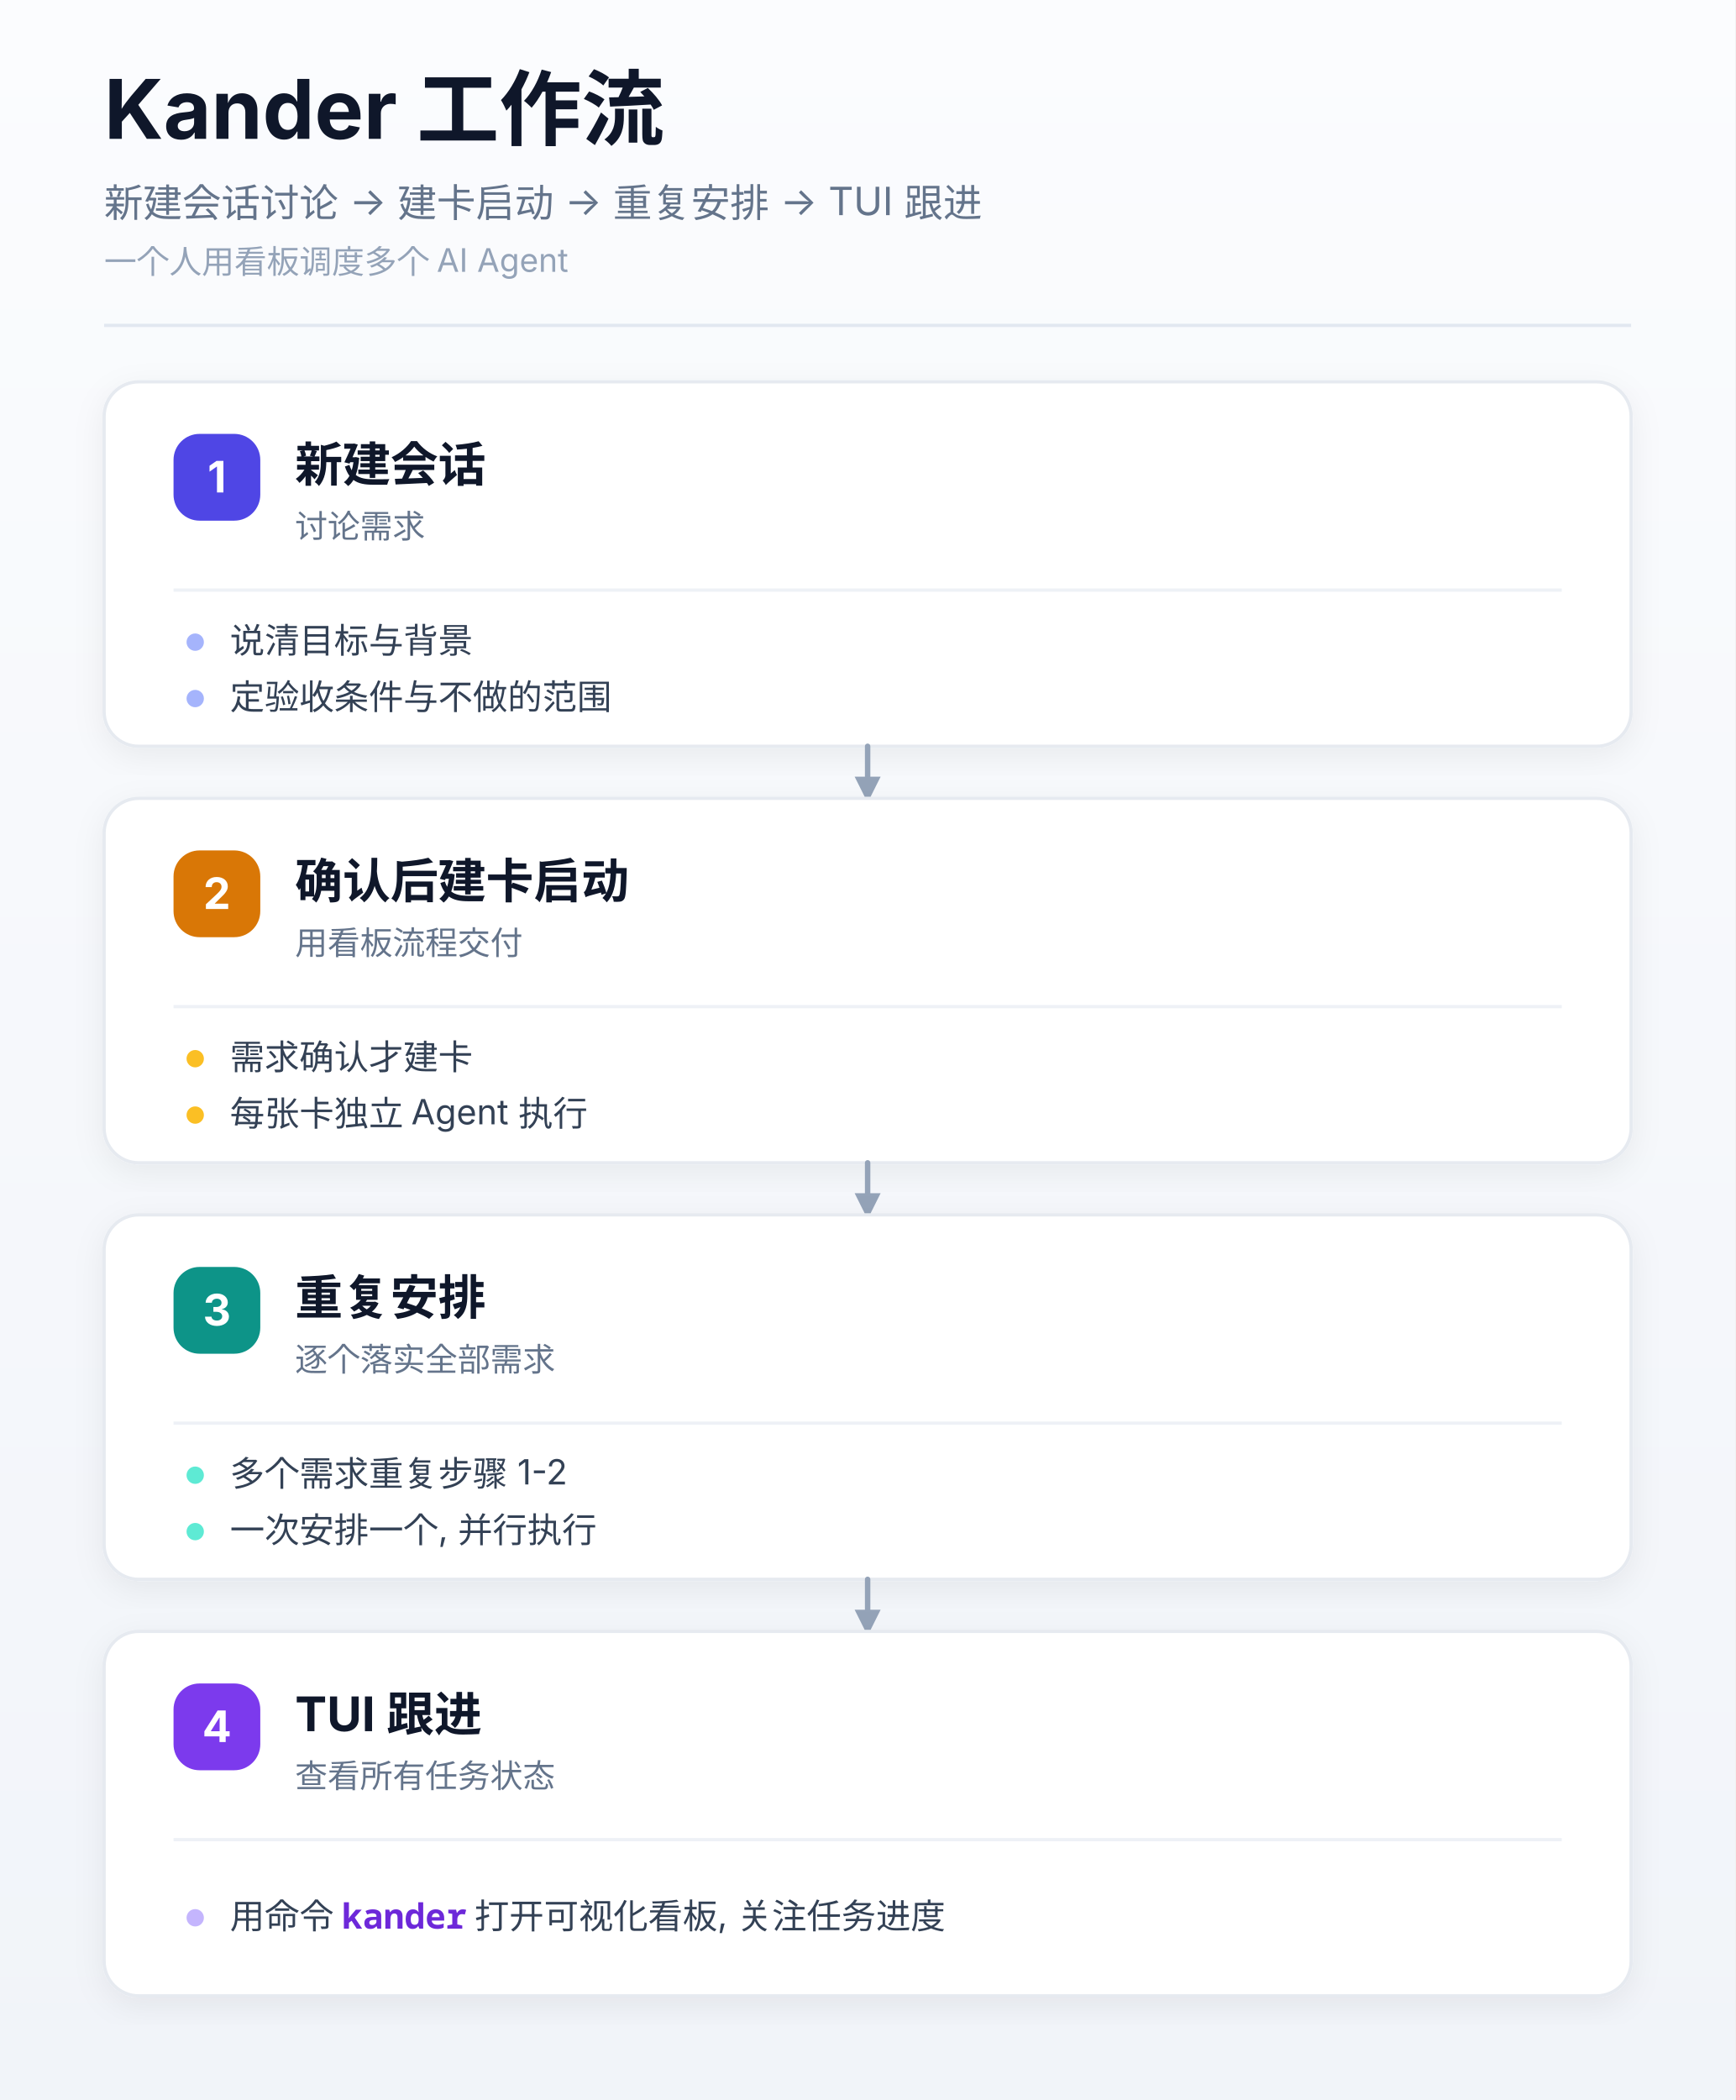
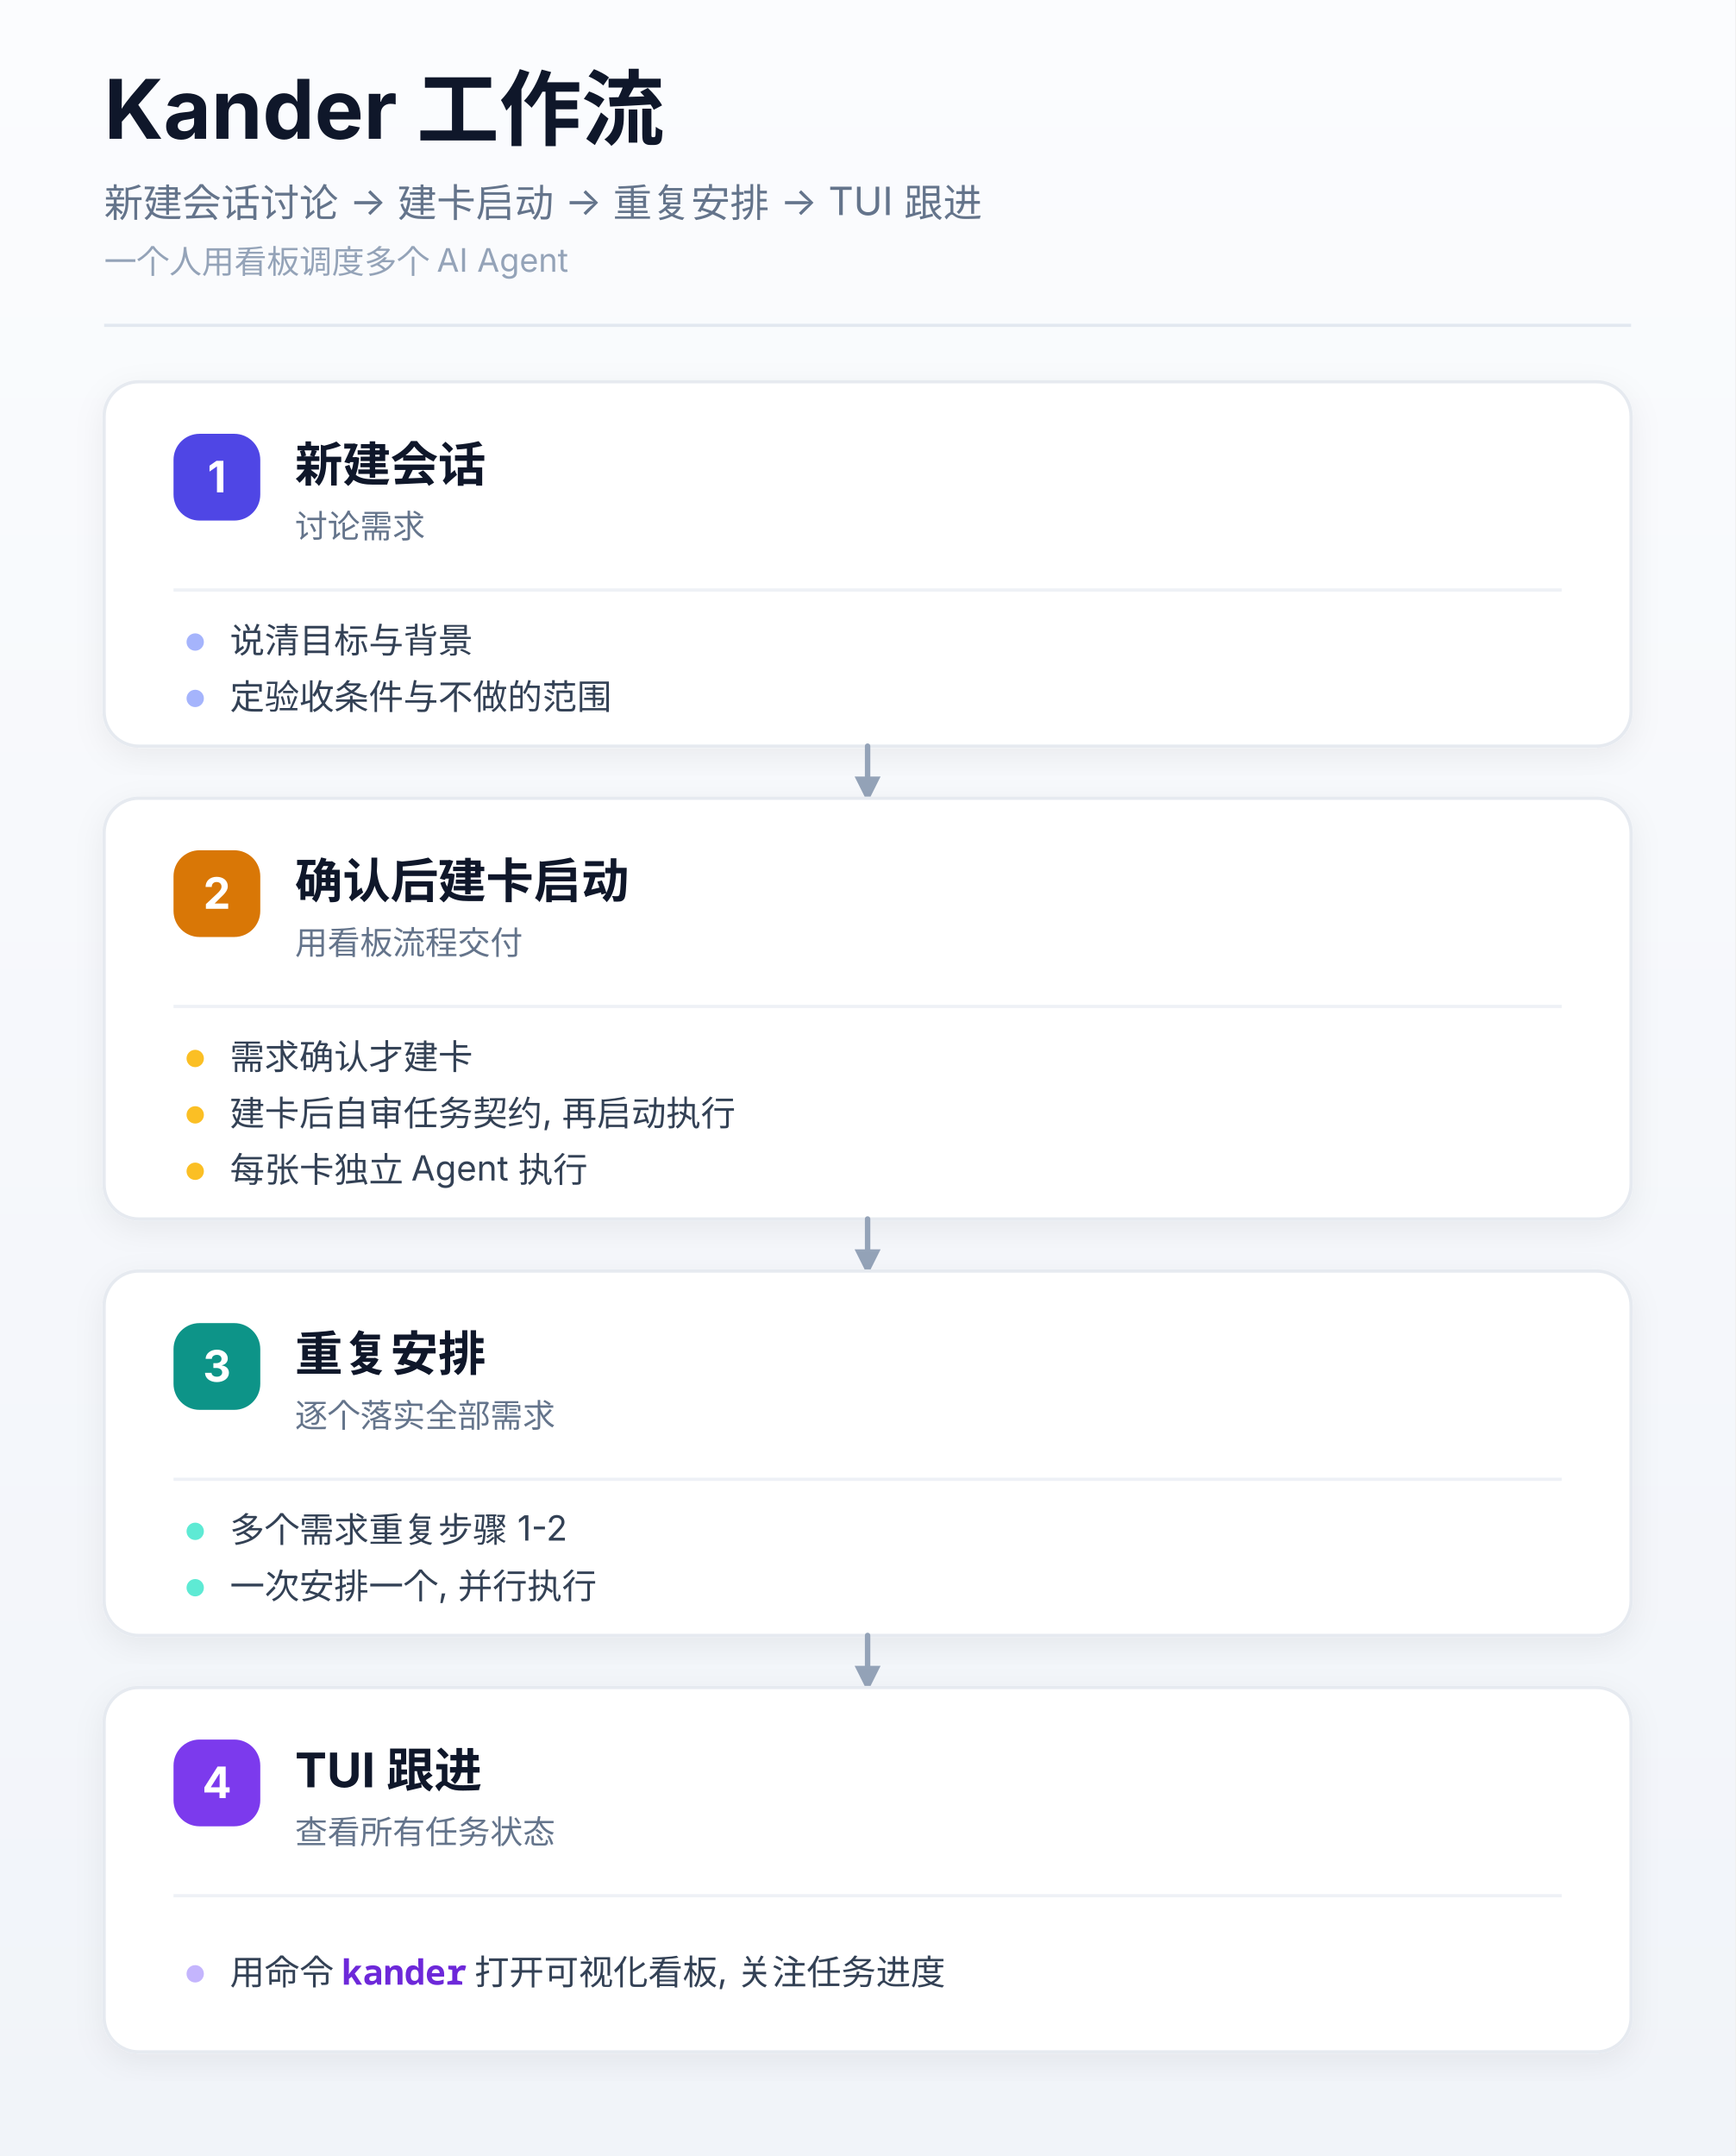
- <svg xmlns="http://www.w3.org/2000/svg" width="800" height="968" viewBox="0 0 800 968" role="img" aria-labelledby="wf-title wf-desc">
+ <svg xmlns="http://www.w3.org/2000/svg" width="800" height="994" viewBox="0 0 800 994" role="img" aria-labelledby="wf-title wf-desc">
  <defs>
    <linearGradient id="bg" x1="0" y1="0" x2="0" y2="1">
      <stop offset="0" stop-color="#fbfcfe" />
      <stop offset="1" stop-color="#f1f4f9" />
    </linearGradient>
    <filter id="card" x="-8%" y="-8%" width="116%" height="116%">
      <feDropShadow dx="0" dy="4" stdDeviation="7" flood-color="#0f172a" flood-opacity="0.06" />
    </filter>
    <marker id="a-slate" markerWidth="12" markerHeight="12" refX="10" refY="6" orient="auto" markerUnits="userSpaceOnUse">
      <path d="M0,0 L12,6 L0,12 Z" fill="#94a3b8" />
    </marker>
    <style>
      .s { font-family: -apple-system, BlinkMacSystemFont, "Noto Sans SC", "PingFang SC", "Source Han Sans SC", "Microsoft YaHei", sans-serif; }
      .h1 { font-size: 38px; font-weight: 700; fill: #0f172a; }
      .h2 { font-size: 18px; fill: #64748b; }
      .tag { font-size: 15px; fill: #94a3b8; }
      .pt { font-size: 22px; font-weight: 700; fill: #0f172a; }
      .pn { font-size: 15px; fill: #64748b; }
      .bt { font-size: 16px; fill: #334155; }
      .num { font-size: 20px; font-weight: 700; fill: #ffffff; }
      .hl { font-family: "SFMono-Regular", "Cascadia Mono", "Noto Sans Mono", "DejaVu Sans Mono", monospace; font-size: 16px; font-weight: 700; fill: #6d28d9; }
      .panel { fill: #ffffff; stroke: #e6eaf0; stroke-width: 1.5; }
      .flow { fill: none; stroke: #94a3b8; stroke-width: 2.5; stroke-linecap: round; marker-end: url(#a-slate); }
    </style>
  </defs>
-   <rect width="800" height="968" fill="url(#bg)" />
+   <rect width="800" height="994" fill="url(#bg)" />
  <text x="48" y="64" class="s h1">Kander 工作流</text>
  <text x="48" y="100" class="s h2">新建会话讨论 → 建卡启动 → 重复安排 → TUI 跟进</text>
  <text x="48" y="126" class="s tag">一个人用看板调度多个 AI Agent</text>
  <line x1="48" y1="150" x2="752" y2="150" stroke="#e2e8f0" stroke-width="1.5" />
  <rect x="48" y="176" width="704" height="168" rx="16" class="panel" filter="url(#card)" />
  <rect x="80" y="200" width="40" height="40" rx="12" fill="#4f46e5" />
  <text x="100" y="227" text-anchor="middle" class="s num">1</text>
  <text x="136" y="222" class="s pt">新建会话</text>
  <text x="136" y="248" class="s pn">讨论需求</text>
  <line x1="80" y1="272" x2="720" y2="272" stroke="#eef1f6" stroke-width="1.5" />
  <circle cx="90" cy="296" r="4" fill="#a5b4fc" />
  <text x="106" y="301" class="s bt">说清目标与背景</text>
  <circle cx="90" cy="322" r="4" fill="#a5b4fc" />
  <text x="106" y="327" class="s bt">定验收条件与不做的范围</text>
  <path d="M400 344 V368" class="flow" />
-   <rect x="48" y="368" width="704" height="168" rx="16" class="panel" filter="url(#card)" />
+   <rect x="48" y="368" width="704" height="194" rx="16" class="panel" filter="url(#card)" />
  <rect x="80" y="392" width="40" height="40" rx="12" fill="#d97706" />
  <text x="100" y="419" text-anchor="middle" class="s num">2</text>
  <text x="136" y="414" class="s pt">确认后建卡启动</text>
  <text x="136" y="440" class="s pn">用看板流程交付</text>
  <line x1="80" y1="464" x2="720" y2="464" stroke="#eef1f6" stroke-width="1.5" />
  <circle cx="90" cy="488" r="4" fill="#fbbf24" />
  <text x="106" y="493" class="s bt">需求确认才建卡</text>
  <circle cx="90" cy="514" r="4" fill="#fbbf24" />
-   <text x="106" y="519" class="s bt">每张卡独立 Agent 执行</text>
-   <path d="M400 536 V560" class="flow" />
-   <rect x="48" y="560" width="704" height="168" rx="16" class="panel" filter="url(#card)" />
-   <rect x="80" y="584" width="40" height="40" rx="12" fill="#0d9488" />
-   <text x="100" y="611" text-anchor="middle" class="s num">3</text>
-   <text x="136" y="606" class="s pt">重复安排</text>
-   <text x="136" y="632" class="s pn">逐个落实全部需求</text>
-   <line x1="80" y1="656" x2="720" y2="656" stroke="#eef1f6" stroke-width="1.5" />
-   <circle cx="90" cy="680" r="4" fill="#5eead4" />
-   <text x="106" y="685" class="s bt">多个需求重复步骤 1-2</text>
+   <text x="106" y="519" class="s bt">建卡后自审任务契约, 再启动执行</text>
+   <circle cx="90" cy="540" r="4" fill="#fbbf24" />
+   <text x="106" y="545" class="s bt">每张卡独立 Agent 执行</text>
+   <path d="M400 562 V586" class="flow" />
+   <rect x="48" y="586" width="704" height="168" rx="16" class="panel" filter="url(#card)" />
+   <rect x="80" y="610" width="40" height="40" rx="12" fill="#0d9488" />
+   <text x="100" y="637" text-anchor="middle" class="s num">3</text>
+   <text x="136" y="632" class="s pt">重复安排</text>
+   <text x="136" y="658" class="s pn">逐个落实全部需求</text>
+   <line x1="80" y1="682" x2="720" y2="682" stroke="#eef1f6" stroke-width="1.5" />
  <circle cx="90" cy="706" r="4" fill="#5eead4" />
-   <text x="106" y="711" class="s bt">一次安排一个, 并行执行</text>
-   <path d="M400 728 V752" class="flow" />
-   <rect x="48" y="752" width="704" height="168" rx="16" class="panel" filter="url(#card)" />
-   <rect x="80" y="776" width="40" height="40" rx="12" fill="#7c3aed" />
-   <text x="100" y="803" text-anchor="middle" class="s num">4</text>
-   <text x="136" y="798" class="s pt">TUI 跟进</text>
-   <text x="136" y="824" class="s pn">查看所有任务状态</text>
-   <line x1="80" y1="848" x2="720" y2="848" stroke="#eef1f6" stroke-width="1.5" />
-   <circle cx="90" cy="884" r="4" fill="#c4b5fd" />
-   <text x="106" y="889" class="s bt">用命令 <tspan class="hl">kander</tspan> 打开可视化看板, 关注任务进度</text>
+   <text x="106" y="711" class="s bt">多个需求重复步骤 1-2</text>
+   <circle cx="90" cy="732" r="4" fill="#5eead4" />
+   <text x="106" y="737" class="s bt">一次安排一个, 并行执行</text>
+   <path d="M400 754 V778" class="flow" />
+   <rect x="48" y="778" width="704" height="168" rx="16" class="panel" filter="url(#card)" />
+   <rect x="80" y="802" width="40" height="40" rx="12" fill="#7c3aed" />
+   <text x="100" y="829" text-anchor="middle" class="s num">4</text>
+   <text x="136" y="824" class="s pt">TUI 跟进</text>
+   <text x="136" y="850" class="s pn">查看所有任务状态</text>
+   <line x1="80" y1="874" x2="720" y2="874" stroke="#eef1f6" stroke-width="1.5" />
+   <circle cx="90" cy="910" r="4" fill="#c4b5fd" />
+   <text x="106" y="915" class="s bt">用命令 <tspan class="hl">kander</tspan> 打开可视化看板, 关注任务进度</text>
</svg>
